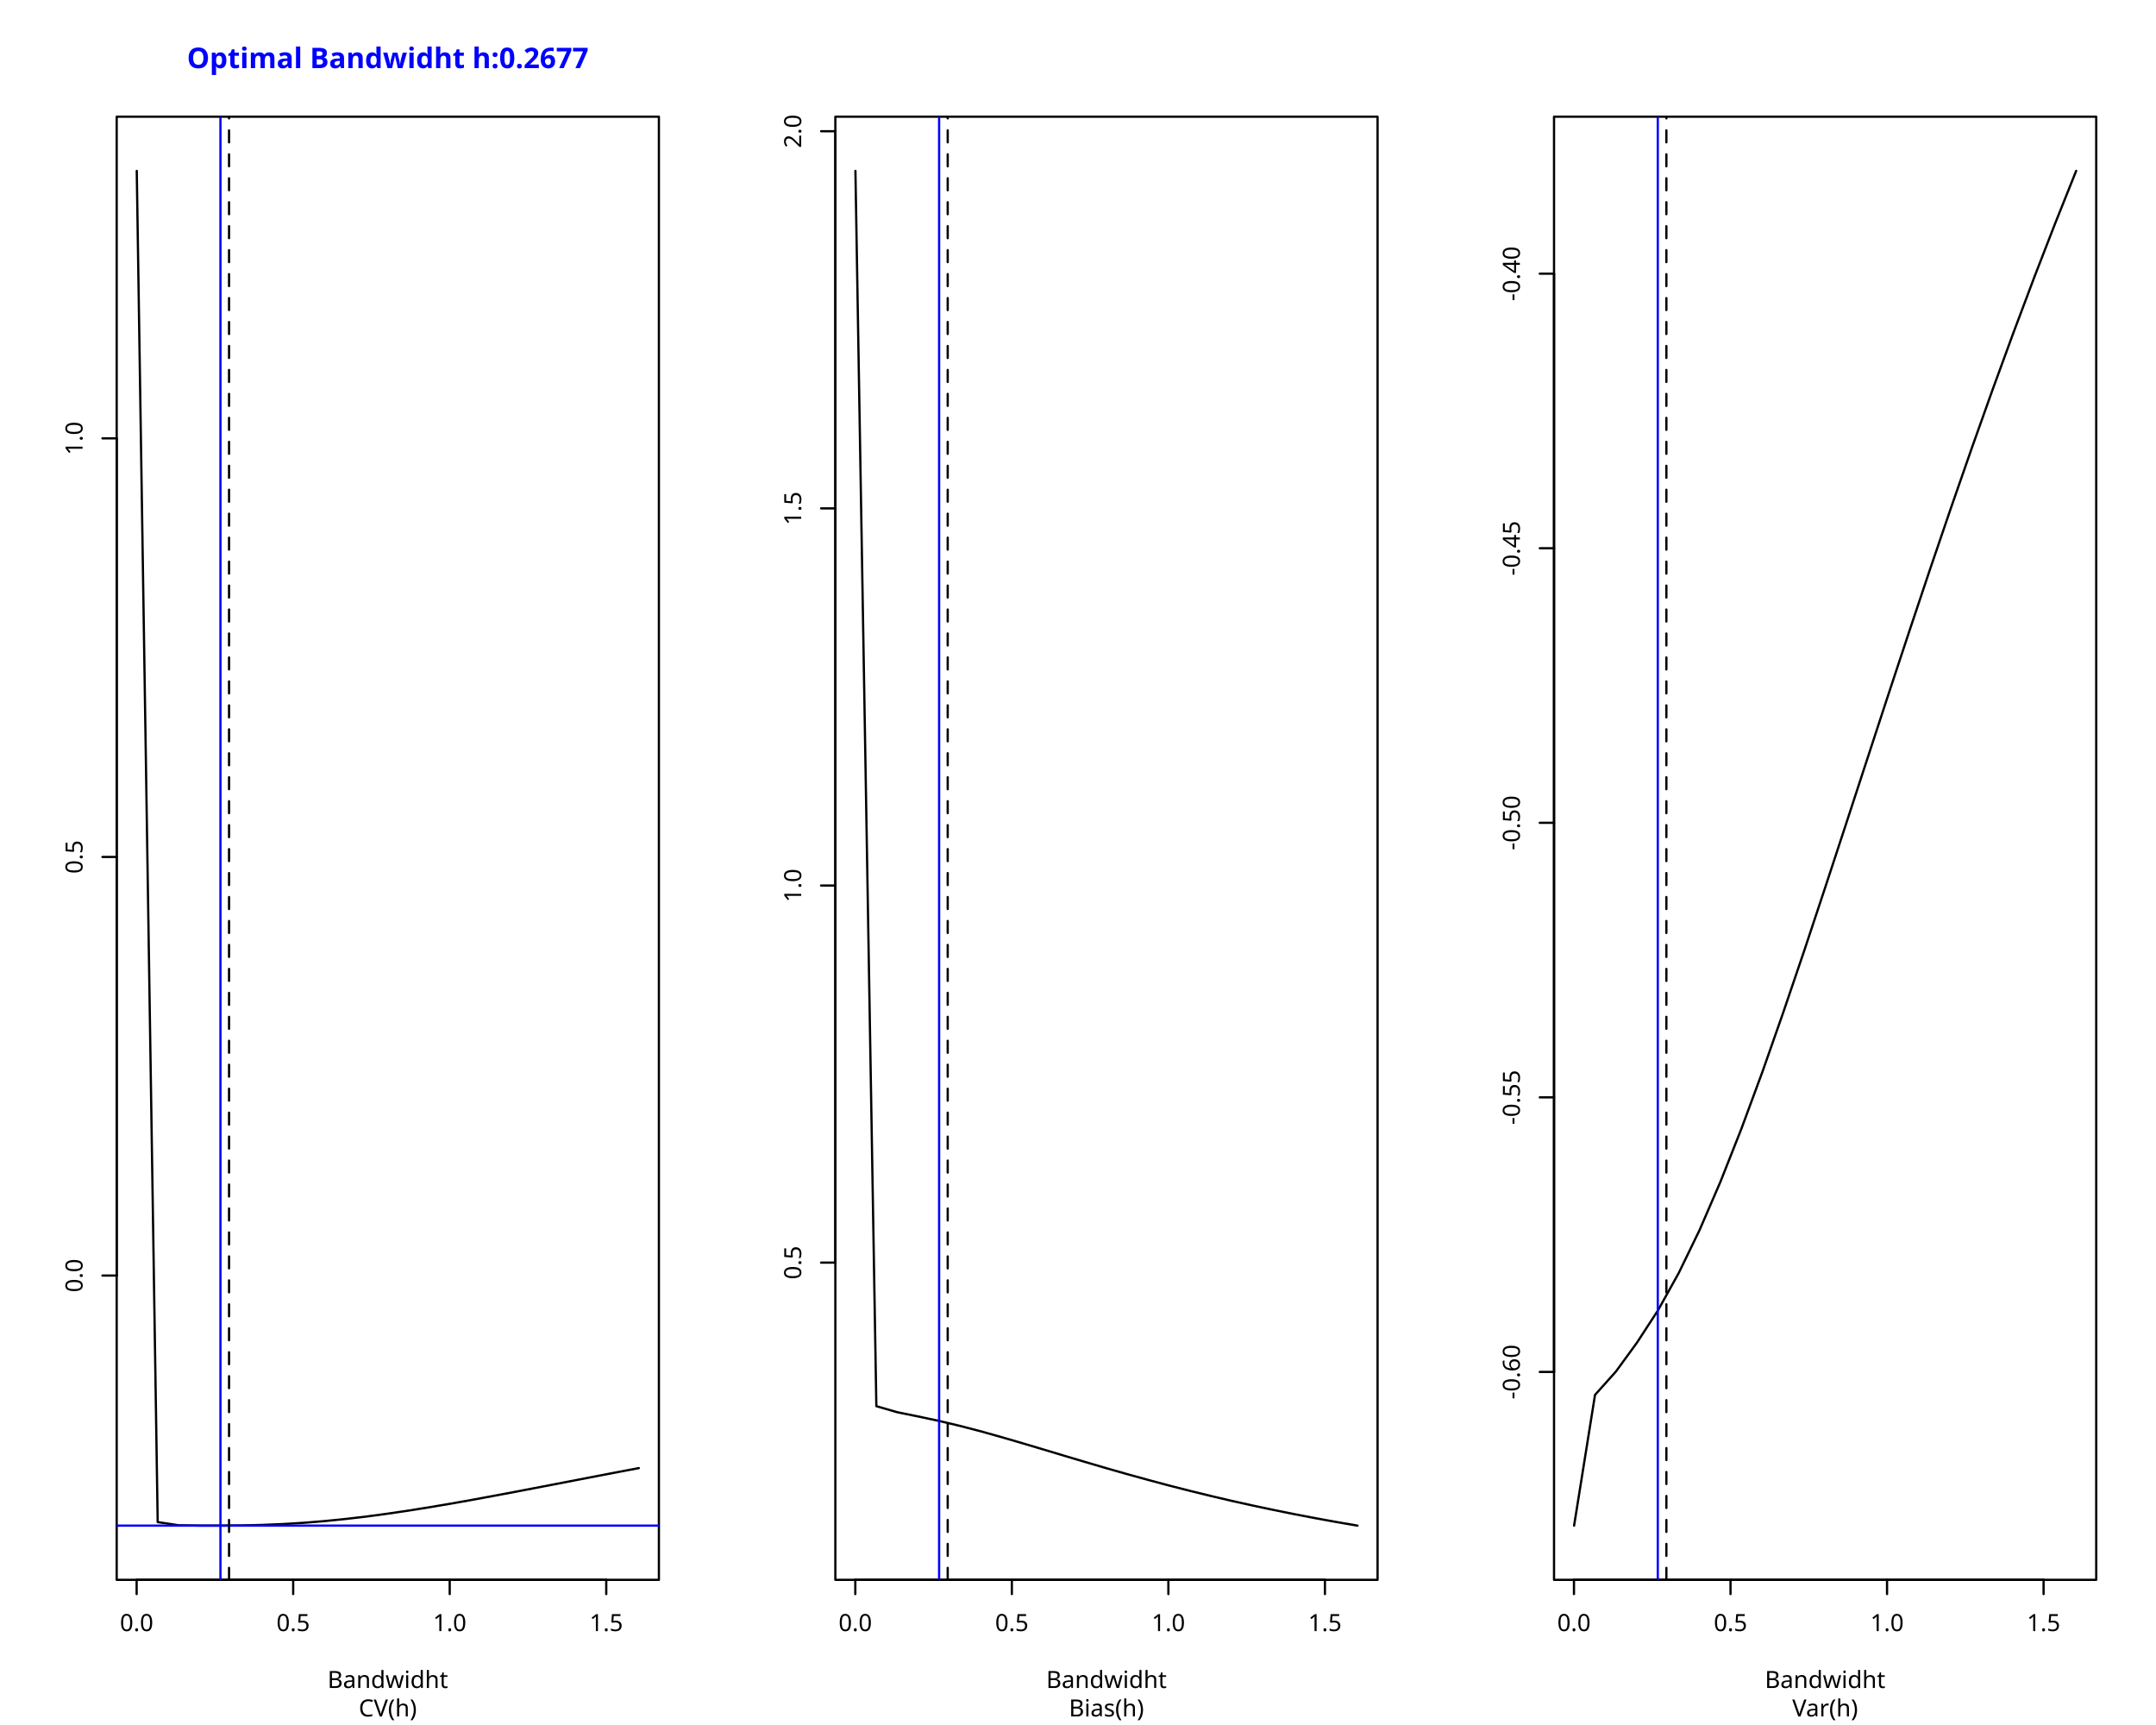
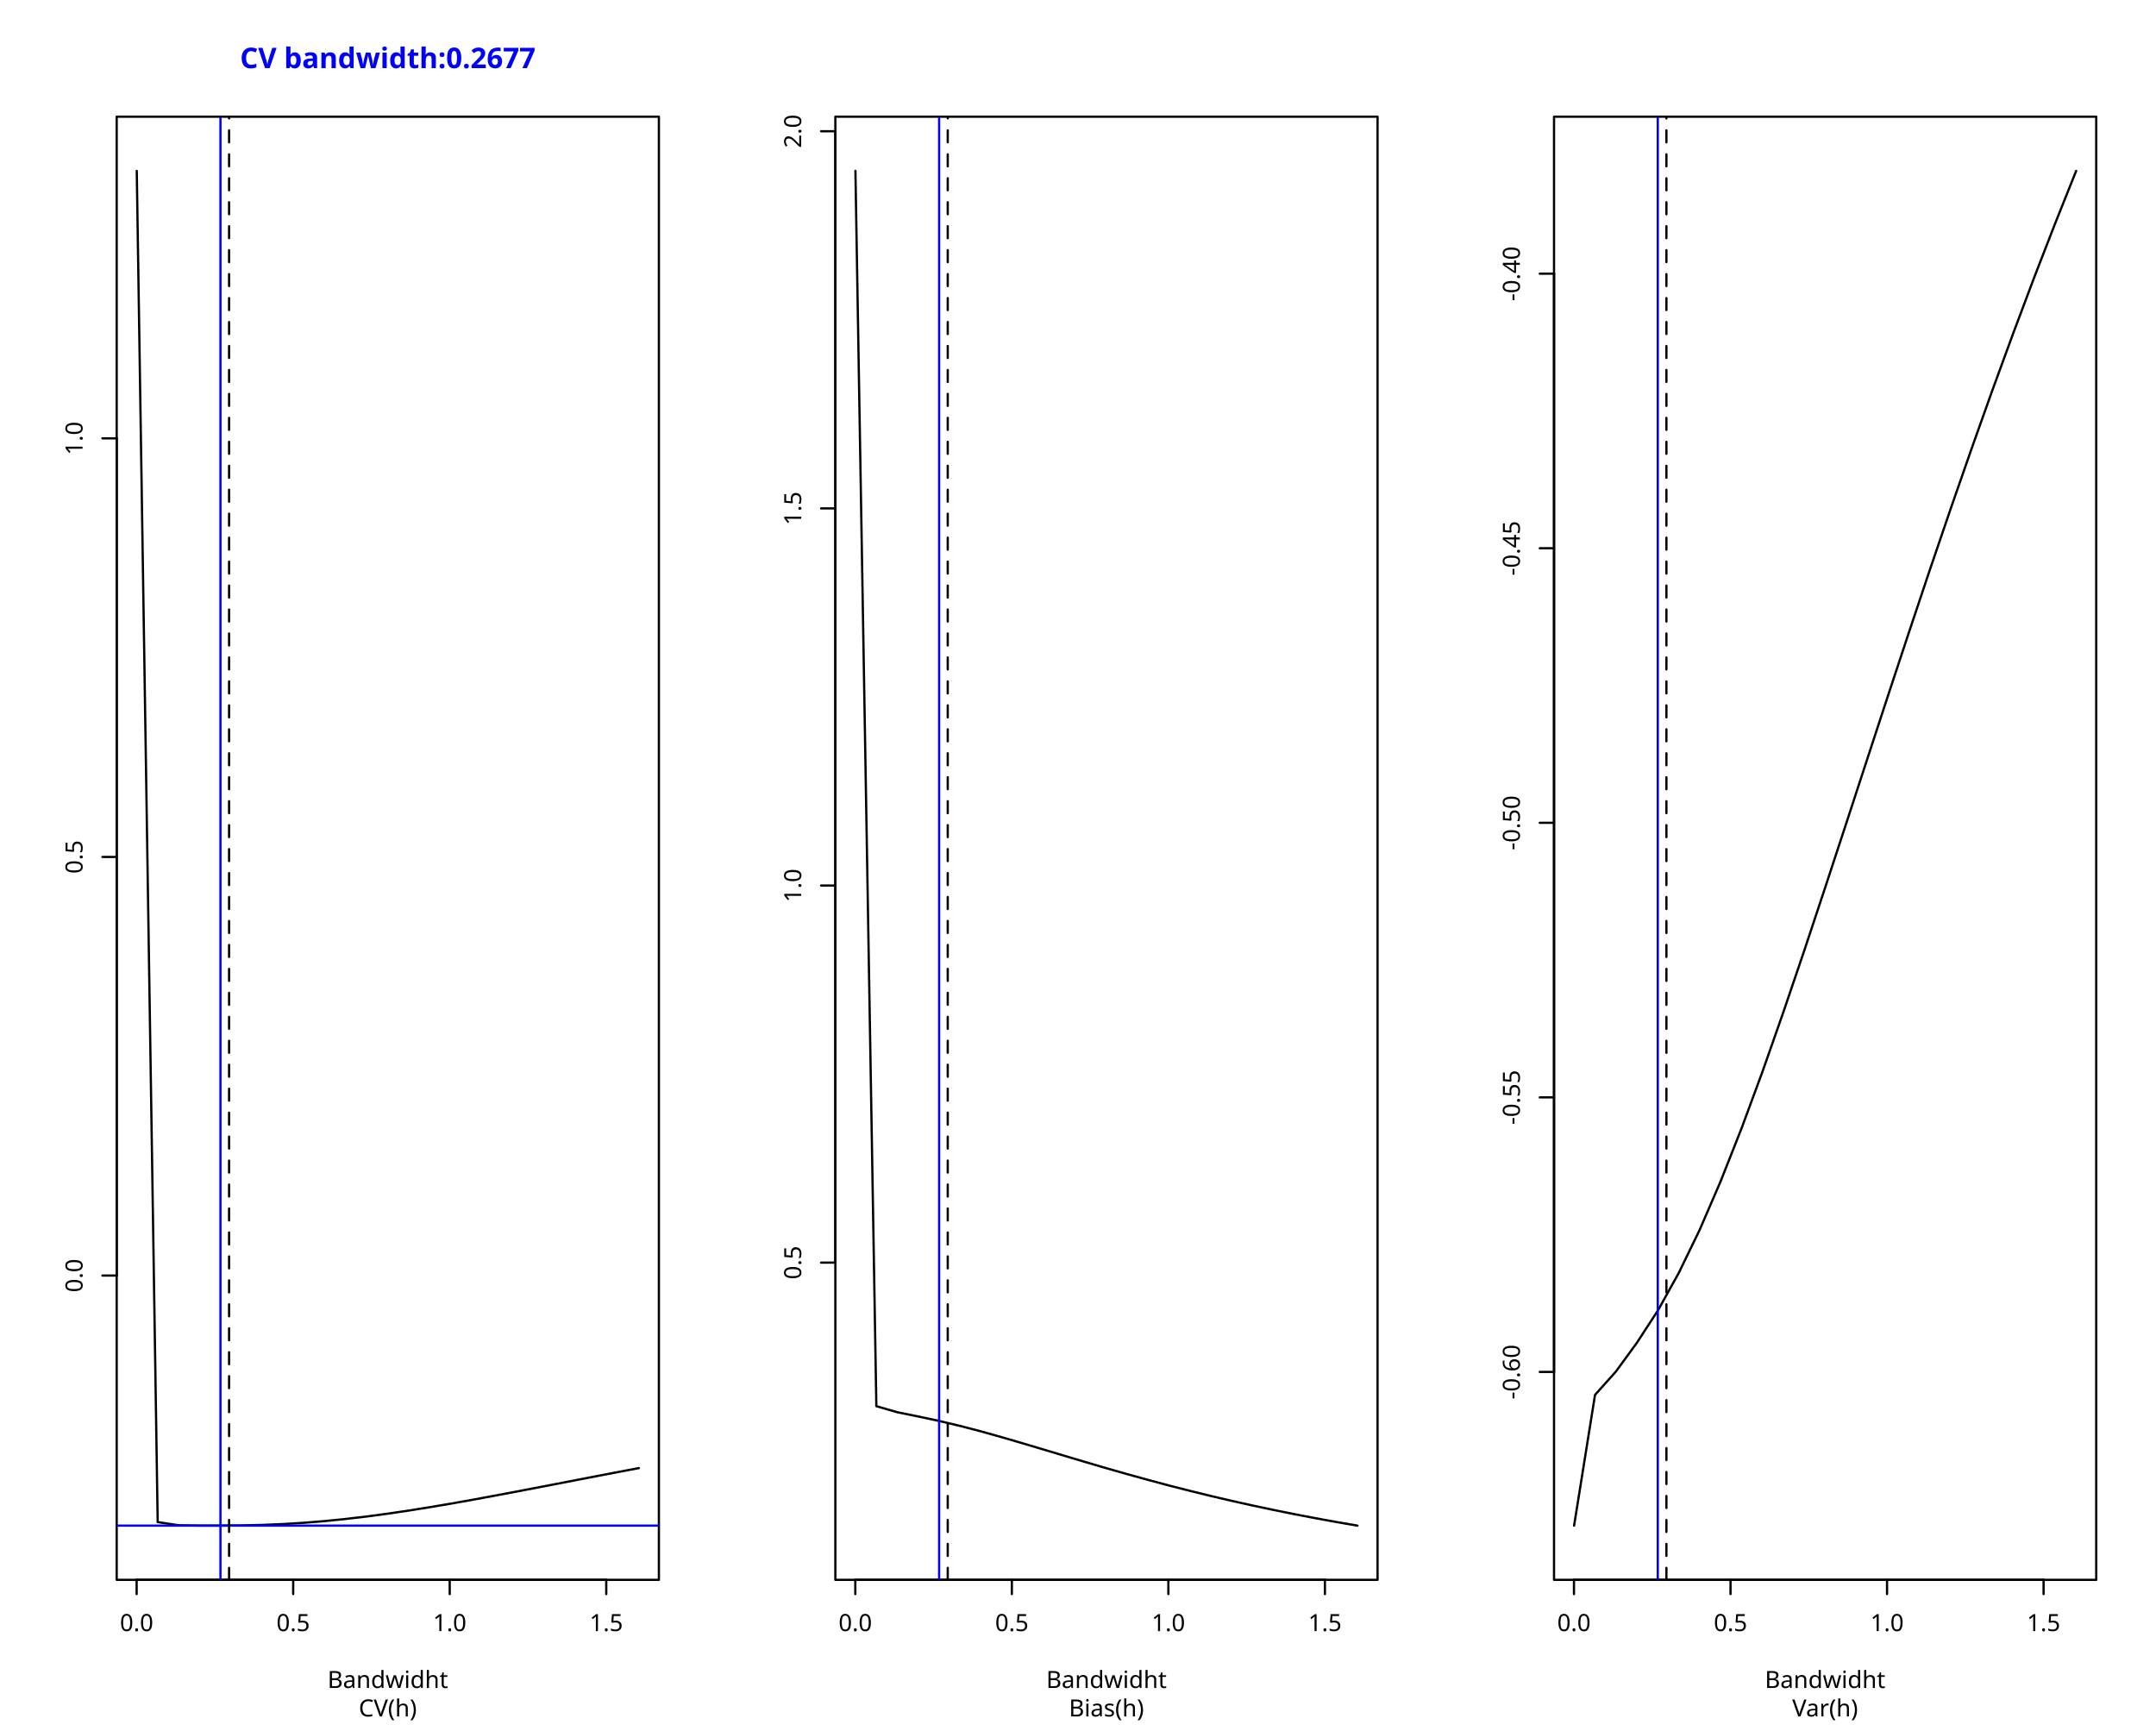
<svg xmlns="http://www.w3.org/2000/svg" class="svglite" data-engine-version="2.0" width="720.00pt" height="576.00pt" viewBox="0 0 720.00 576.00">
  <defs>
    <style type="text/css">
    .svglite line, .svglite polyline, .svglite polygon, .svglite path, .svglite rect, .svglite circle {
      fill: none;
      stroke: #000000;
      stroke-linecap: round;
      stroke-linejoin: round;
      stroke-miterlimit: 10.00;
    }
  </style>
  </defs>
  <rect width="100%" height="100%" style="stroke: none; fill: #FFFFFF;" />
  <defs>
    <clipPath id="cpMC4wMHw3MjAuMDB8MC4wMHw1NzYuMDA=">
      <rect x="0.00" y="0.00" width="720.00" height="576.00" />
    </clipPath>
  </defs>
  <g clip-path="url(#cpMC4wMHw3MjAuMDB8MC4wMHw1NzYuMDA=)">
</g>
  <defs>
    <clipPath id="cpMzguOTd8MjIwLjA0fDM4Ljk3fDUyNy41Mw==">
      <rect x="38.97" y="38.97" width="181.08" height="488.56" />
    </clipPath>
  </defs>
  <g clip-path="url(#cpMzguOTd8MjIwLjA0fDM4Ljk3fDUyNy41Mw==)">
    <polyline points="45.67,57.06 52.66,508.25 59.64,509.30 66.63,509.42 73.62,509.43 80.60,509.36 87.59,509.19 94.57,508.90 101.56,508.47 108.55,507.90 115.53,507.19 122.52,506.37 129.50,505.43 136.49,504.40 143.48,503.28 150.46,502.10 157.45,500.86 164.43,499.57 171.42,498.26 178.41,496.92 185.39,495.58 192.38,494.23 199.36,492.88 206.35,491.54 213.34,490.22 " style="stroke-width: 0.75;" />
  </g>
  <g clip-path="url(#cpMC4wMHw3MjAuMDB8MC4wMHw1NzYuMDA=)">
    <line x1="45.63" y1="527.53" x2="202.46" y2="527.53" style="stroke-width: 0.75;" />
    <line x1="45.63" y1="527.53" x2="45.63" y2="532.28" style="stroke-width: 0.75;" />
    <line x1="97.91" y1="527.53" x2="97.91" y2="532.28" style="stroke-width: 0.75;" />
    <line x1="150.18" y1="527.53" x2="150.18" y2="532.28" style="stroke-width: 0.75;" />
    <line x1="202.46" y1="527.53" x2="202.46" y2="532.28" style="stroke-width: 0.75;" />
    <text x="45.63" y="544.64" text-anchor="middle" style="font-size: 7.92px; font-family: sans;" textLength="11.01px" lengthAdjust="spacingAndGlyphs">0.0</text>
    <text x="97.91" y="544.64" text-anchor="middle" style="font-size: 7.92px; font-family: sans;" textLength="11.01px" lengthAdjust="spacingAndGlyphs">0.5</text>
    <text x="150.18" y="544.64" text-anchor="middle" style="font-size: 7.92px; font-family: sans;" textLength="11.01px" lengthAdjust="spacingAndGlyphs">1.0</text>
    <text x="202.46" y="544.64" text-anchor="middle" style="font-size: 7.92px; font-family: sans;" textLength="11.01px" lengthAdjust="spacingAndGlyphs">1.5</text>
    <line x1="38.97" y1="425.93" x2="38.97" y2="146.37" style="stroke-width: 0.75;" />
    <line x1="38.97" y1="425.93" x2="34.21" y2="425.93" style="stroke-width: 0.75;" />
    <line x1="38.97" y1="286.15" x2="34.21" y2="286.15" style="stroke-width: 0.75;" />
    <line x1="38.97" y1="146.37" x2="34.21" y2="146.37" style="stroke-width: 0.75;" />
    <text transform="translate(27.56,425.93) rotate(-90)" text-anchor="middle" style="font-size: 7.92px; font-family: sans;" textLength="11.01px" lengthAdjust="spacingAndGlyphs">0.0</text>
    <text transform="translate(27.56,286.15) rotate(-90)" text-anchor="middle" style="font-size: 7.92px; font-family: sans;" textLength="11.01px" lengthAdjust="spacingAndGlyphs">0.5</text>
    <text transform="translate(27.56,146.37) rotate(-90)" text-anchor="middle" style="font-size: 7.92px; font-family: sans;" textLength="11.01px" lengthAdjust="spacingAndGlyphs">1.0</text>
    <polygon points="38.97,527.53 220.04,527.53 220.04,38.97 38.97,38.97 " style="stroke-width: 0.75; fill: none;" />
  </g>
  <defs>
    <clipPath id="cpMC4wMHwyNDAuMDB8MC4wMHw1NzYuMDA=">
      <rect x="0.00" y="0.00" width="240.00" height="576.00" />
    </clipPath>
  </defs>
  <g clip-path="url(#cpMC4wMHwyNDAuMDB8MC4wMHw1NzYuMDA=)">
    <text x="129.50" y="573.15" text-anchor="middle" style="font-size: 7.92px; font-family: sans;" textLength="20.69px" lengthAdjust="spacingAndGlyphs">CV(h)</text>
    <text x="129.50" y="563.64" text-anchor="middle" style="font-size: 7.92px; font-family: sans;" textLength="36.99px" lengthAdjust="spacingAndGlyphs">Bandwidht</text>
-     <text x="129.50" y="22.75" text-anchor="middle" style="font-size: 9.50px; font-weight: bold; fill: #0000FF; font-family: sans;" textLength="119.41px" lengthAdjust="spacingAndGlyphs">Optimal Bandwidht h:0.2677</text>
+     <text x="129.50" y="22.75" text-anchor="middle" style="font-size: 9.50px; font-weight: bold; fill: #0000FF; font-family: sans;" textLength="90.89px" lengthAdjust="spacingAndGlyphs">CV bandwidth:0.2677</text>
  </g>
  <g clip-path="url(#cpMzguOTd8MjIwLjA0fDM4Ljk3fDUyNy41Mw==)">
    <line x1="38.97" y1="509.43" x2="220.04" y2="509.43" style="stroke-width: 0.75; stroke: #0000FF;" />
    <line x1="73.62" y1="527.53" x2="73.62" y2="38.97" style="stroke-width: 0.75; stroke: #0000FF;" />
-     <line x1="76.49" y1="527.53" x2="76.49" y2="38.97" style="stroke-width: 0.75; stroke-dasharray: 4.00,4.00;" />
+     <line x1="76.50" y1="527.53" x2="76.50" y2="38.97" style="stroke-width: 0.75; stroke-dasharray: 4.00,4.00;" />
  </g>
  <defs>
    <clipPath id="cpMjc4Ljk3fDQ2MC4wNHwzOC45N3w1MjcuNTM=">
      <rect x="278.97" y="38.97" width="181.08" height="488.56" />
    </clipPath>
  </defs>
  <g clip-path="url(#cpMjc4Ljk3fDQ2MC4wNHwzOC45N3w1MjcuNTM=)">
    <polyline points="285.67,57.06 292.66,469.54 299.64,471.56 306.63,472.98 313.62,474.47 320.60,476.13 327.59,477.95 334.57,479.91 341.56,481.95 348.55,484.03 355.53,486.13 362.52,488.21 369.50,490.26 376.49,492.25 383.48,494.18 390.46,496.05 397.45,497.83 404.43,499.54 411.42,501.18 418.41,502.73 425.39,504.21 432.38,505.62 439.36,506.96 446.35,508.23 453.34,509.43 " style="stroke-width: 0.75;" />
  </g>
  <g clip-path="url(#cpMC4wMHw3MjAuMDB8MC4wMHw1NzYuMDA=)">
    <line x1="285.63" y1="527.53" x2="442.46" y2="527.53" style="stroke-width: 0.75;" />
    <line x1="285.63" y1="527.53" x2="285.63" y2="532.28" style="stroke-width: 0.75;" />
    <line x1="337.91" y1="527.53" x2="337.91" y2="532.28" style="stroke-width: 0.75;" />
    <line x1="390.18" y1="527.53" x2="390.18" y2="532.28" style="stroke-width: 0.75;" />
    <line x1="442.46" y1="527.53" x2="442.46" y2="532.28" style="stroke-width: 0.75;" />
    <text x="285.63" y="544.64" text-anchor="middle" style="font-size: 7.92px; font-family: sans;" textLength="11.01px" lengthAdjust="spacingAndGlyphs">0.0</text>
    <text x="337.91" y="544.64" text-anchor="middle" style="font-size: 7.92px; font-family: sans;" textLength="11.01px" lengthAdjust="spacingAndGlyphs">0.5</text>
    <text x="390.18" y="544.64" text-anchor="middle" style="font-size: 7.92px; font-family: sans;" textLength="11.01px" lengthAdjust="spacingAndGlyphs">1.0</text>
    <text x="442.46" y="544.64" text-anchor="middle" style="font-size: 7.92px; font-family: sans;" textLength="11.01px" lengthAdjust="spacingAndGlyphs">1.5</text>
    <line x1="278.97" y1="421.61" x2="278.97" y2="43.82" style="stroke-width: 0.75;" />
    <line x1="278.97" y1="421.61" x2="274.21" y2="421.61" style="stroke-width: 0.75;" />
    <line x1="278.97" y1="295.68" x2="274.21" y2="295.68" style="stroke-width: 0.75;" />
    <line x1="278.97" y1="169.75" x2="274.21" y2="169.75" style="stroke-width: 0.75;" />
    <line x1="278.97" y1="43.82" x2="274.21" y2="43.82" style="stroke-width: 0.75;" />
    <text transform="translate(267.56,421.61) rotate(-90)" text-anchor="middle" style="font-size: 7.92px; font-family: sans;" textLength="11.01px" lengthAdjust="spacingAndGlyphs">0.5</text>
    <text transform="translate(267.56,295.68) rotate(-90)" text-anchor="middle" style="font-size: 7.92px; font-family: sans;" textLength="11.01px" lengthAdjust="spacingAndGlyphs">1.0</text>
    <text transform="translate(267.56,169.75) rotate(-90)" text-anchor="middle" style="font-size: 7.92px; font-family: sans;" textLength="11.01px" lengthAdjust="spacingAndGlyphs">1.5</text>
    <text transform="translate(267.56,43.82) rotate(-90)" text-anchor="middle" style="font-size: 7.92px; font-family: sans;" textLength="11.01px" lengthAdjust="spacingAndGlyphs">2.0</text>
    <polygon points="278.97,527.53 460.04,527.53 460.04,38.97 278.97,38.97 " style="stroke-width: 0.75; fill: none;" />
  </g>
  <defs>
    <clipPath id="cpMjQwLjAwfDQ4MC4wMHwwLjAwfDU3Ni4wMA==">
      <rect x="240.00" y="0.00" width="240.00" height="576.00" />
    </clipPath>
  </defs>
  <g clip-path="url(#cpMjQwLjAwfDQ4MC4wMHwwLjAwfDU3Ni4wMA==)">
    <text x="369.50" y="573.15" text-anchor="middle" style="font-size: 7.92px; font-family: sans;" textLength="25.09px" lengthAdjust="spacingAndGlyphs">Bias(h)</text>
    <text x="369.50" y="563.64" text-anchor="middle" style="font-size: 7.92px; font-family: sans;" textLength="36.99px" lengthAdjust="spacingAndGlyphs">Bandwidht</text>
  </g>
  <g clip-path="url(#cpMjc4Ljk3fDQ2MC4wNHwzOC45N3w1MjcuNTM=)">
    <line x1="313.62" y1="527.53" x2="313.62" y2="38.97" style="stroke-width: 0.75; stroke: #0000FF;" />
-     <line x1="316.49" y1="527.53" x2="316.49" y2="38.97" style="stroke-width: 0.75; stroke-dasharray: 4.00,4.00;" />
+     <line x1="316.50" y1="527.53" x2="316.50" y2="38.97" style="stroke-width: 0.75; stroke-dasharray: 4.00,4.00;" />
  </g>
  <defs>
    <clipPath id="cpNTE4Ljk3fDcwMC4wNHwzOC45N3w1MjcuNTM=">
      <rect x="518.97" y="38.97" width="181.08" height="488.56" />
    </clipPath>
  </defs>
  <g clip-path="url(#cpNTE4Ljk3fDcwMC4wNHwzOC45N3w1MjcuNTM=)">
    <polyline points="525.67,509.43 532.66,465.77 539.64,457.97 546.63,448.38 553.62,437.65 560.60,425.11 567.59,410.70 574.57,394.54 581.56,376.86 588.55,357.93 595.53,338.04 602.52,317.46 609.50,296.42 616.49,275.13 623.48,253.74 630.46,232.42 637.45,211.28 644.43,190.41 651.42,169.91 658.41,149.83 665.39,130.22 672.38,111.12 679.36,92.55 686.35,74.53 693.34,57.06 " style="stroke-width: 0.75;" />
  </g>
  <g clip-path="url(#cpMC4wMHw3MjAuMDB8MC4wMHw1NzYuMDA=)">
    <line x1="525.63" y1="527.53" x2="682.46" y2="527.53" style="stroke-width: 0.75;" />
    <line x1="525.63" y1="527.53" x2="525.63" y2="532.28" style="stroke-width: 0.75;" />
    <line x1="577.91" y1="527.53" x2="577.91" y2="532.28" style="stroke-width: 0.75;" />
    <line x1="630.18" y1="527.53" x2="630.18" y2="532.28" style="stroke-width: 0.75;" />
    <line x1="682.46" y1="527.53" x2="682.46" y2="532.28" style="stroke-width: 0.75;" />
    <text x="525.63" y="544.64" text-anchor="middle" style="font-size: 7.92px; font-family: sans;" textLength="11.01px" lengthAdjust="spacingAndGlyphs">0.0</text>
    <text x="577.91" y="544.64" text-anchor="middle" style="font-size: 7.92px; font-family: sans;" textLength="11.01px" lengthAdjust="spacingAndGlyphs">0.5</text>
    <text x="630.18" y="544.64" text-anchor="middle" style="font-size: 7.92px; font-family: sans;" textLength="11.01px" lengthAdjust="spacingAndGlyphs">1.0</text>
    <text x="682.46" y="544.64" text-anchor="middle" style="font-size: 7.92px; font-family: sans;" textLength="11.01px" lengthAdjust="spacingAndGlyphs">1.5</text>
    <line x1="518.97" y1="458.11" x2="518.97" y2="91.39" style="stroke-width: 0.75;" />
    <line x1="518.97" y1="458.11" x2="514.21" y2="458.11" style="stroke-width: 0.75;" />
    <line x1="518.97" y1="366.43" x2="514.21" y2="366.43" style="stroke-width: 0.75;" />
    <line x1="518.97" y1="274.75" x2="514.21" y2="274.75" style="stroke-width: 0.75;" />
    <line x1="518.97" y1="183.07" x2="514.21" y2="183.07" style="stroke-width: 0.75;" />
    <line x1="518.97" y1="91.39" x2="514.21" y2="91.39" style="stroke-width: 0.75;" />
    <text transform="translate(507.56,458.11) rotate(-90)" text-anchor="middle" style="font-size: 7.92px; font-family: sans;" textLength="18.05px" lengthAdjust="spacingAndGlyphs">-0.60</text>
    <text transform="translate(507.56,366.43) rotate(-90)" text-anchor="middle" style="font-size: 7.92px; font-family: sans;" textLength="18.05px" lengthAdjust="spacingAndGlyphs">-0.55</text>
    <text transform="translate(507.56,274.75) rotate(-90)" text-anchor="middle" style="font-size: 7.92px; font-family: sans;" textLength="18.05px" lengthAdjust="spacingAndGlyphs">-0.50</text>
    <text transform="translate(507.56,183.07) rotate(-90)" text-anchor="middle" style="font-size: 7.92px; font-family: sans;" textLength="18.05px" lengthAdjust="spacingAndGlyphs">-0.45</text>
    <text transform="translate(507.56,91.39) rotate(-90)" text-anchor="middle" style="font-size: 7.92px; font-family: sans;" textLength="18.05px" lengthAdjust="spacingAndGlyphs">-0.40</text>
    <polygon points="518.97,527.53 700.04,527.53 700.04,38.97 518.97,38.97 " style="stroke-width: 0.75; fill: none;" />
  </g>
  <defs>
    <clipPath id="cpNDgwLjAwfDcyMC4wMHwwLjAwfDU3Ni4wMA==">
      <rect x="480.00" y="0.00" width="240.00" height="576.00" />
    </clipPath>
  </defs>
  <g clip-path="url(#cpNDgwLjAwfDcyMC4wMHwwLjAwfDU3Ni4wMA==)">
    <text x="609.50" y="573.15" text-anchor="middle" style="font-size: 7.92px; font-family: sans;" textLength="22.01px" lengthAdjust="spacingAndGlyphs">Var(h)</text>
    <text x="609.50" y="563.64" text-anchor="middle" style="font-size: 7.92px; font-family: sans;" textLength="36.99px" lengthAdjust="spacingAndGlyphs">Bandwidht</text>
  </g>
  <g clip-path="url(#cpNTE4Ljk3fDcwMC4wNHwzOC45N3w1MjcuNTM=)">
    <line x1="553.62" y1="527.53" x2="553.62" y2="38.97" style="stroke-width: 0.75; stroke: #0000FF;" />
-     <line x1="556.49" y1="527.53" x2="556.49" y2="38.97" style="stroke-width: 0.75; stroke-dasharray: 4.00,4.00;" />
+     <line x1="556.50" y1="527.53" x2="556.50" y2="38.97" style="stroke-width: 0.75; stroke-dasharray: 4.00,4.00;" />
  </g>
  <defs>
    <clipPath id="cpNTkuMDR8Njg5Ljc2fDU5LjA0fDUwMi41Ng==">
      <rect x="59.04" y="59.04" width="630.72" height="443.52" />
    </clipPath>
  </defs>
  <g clip-path="url(#cpNTkuMDR8Njg5Ljc2fDU5LjA0fDUwMi41Ng==)">
</g>
</svg>
